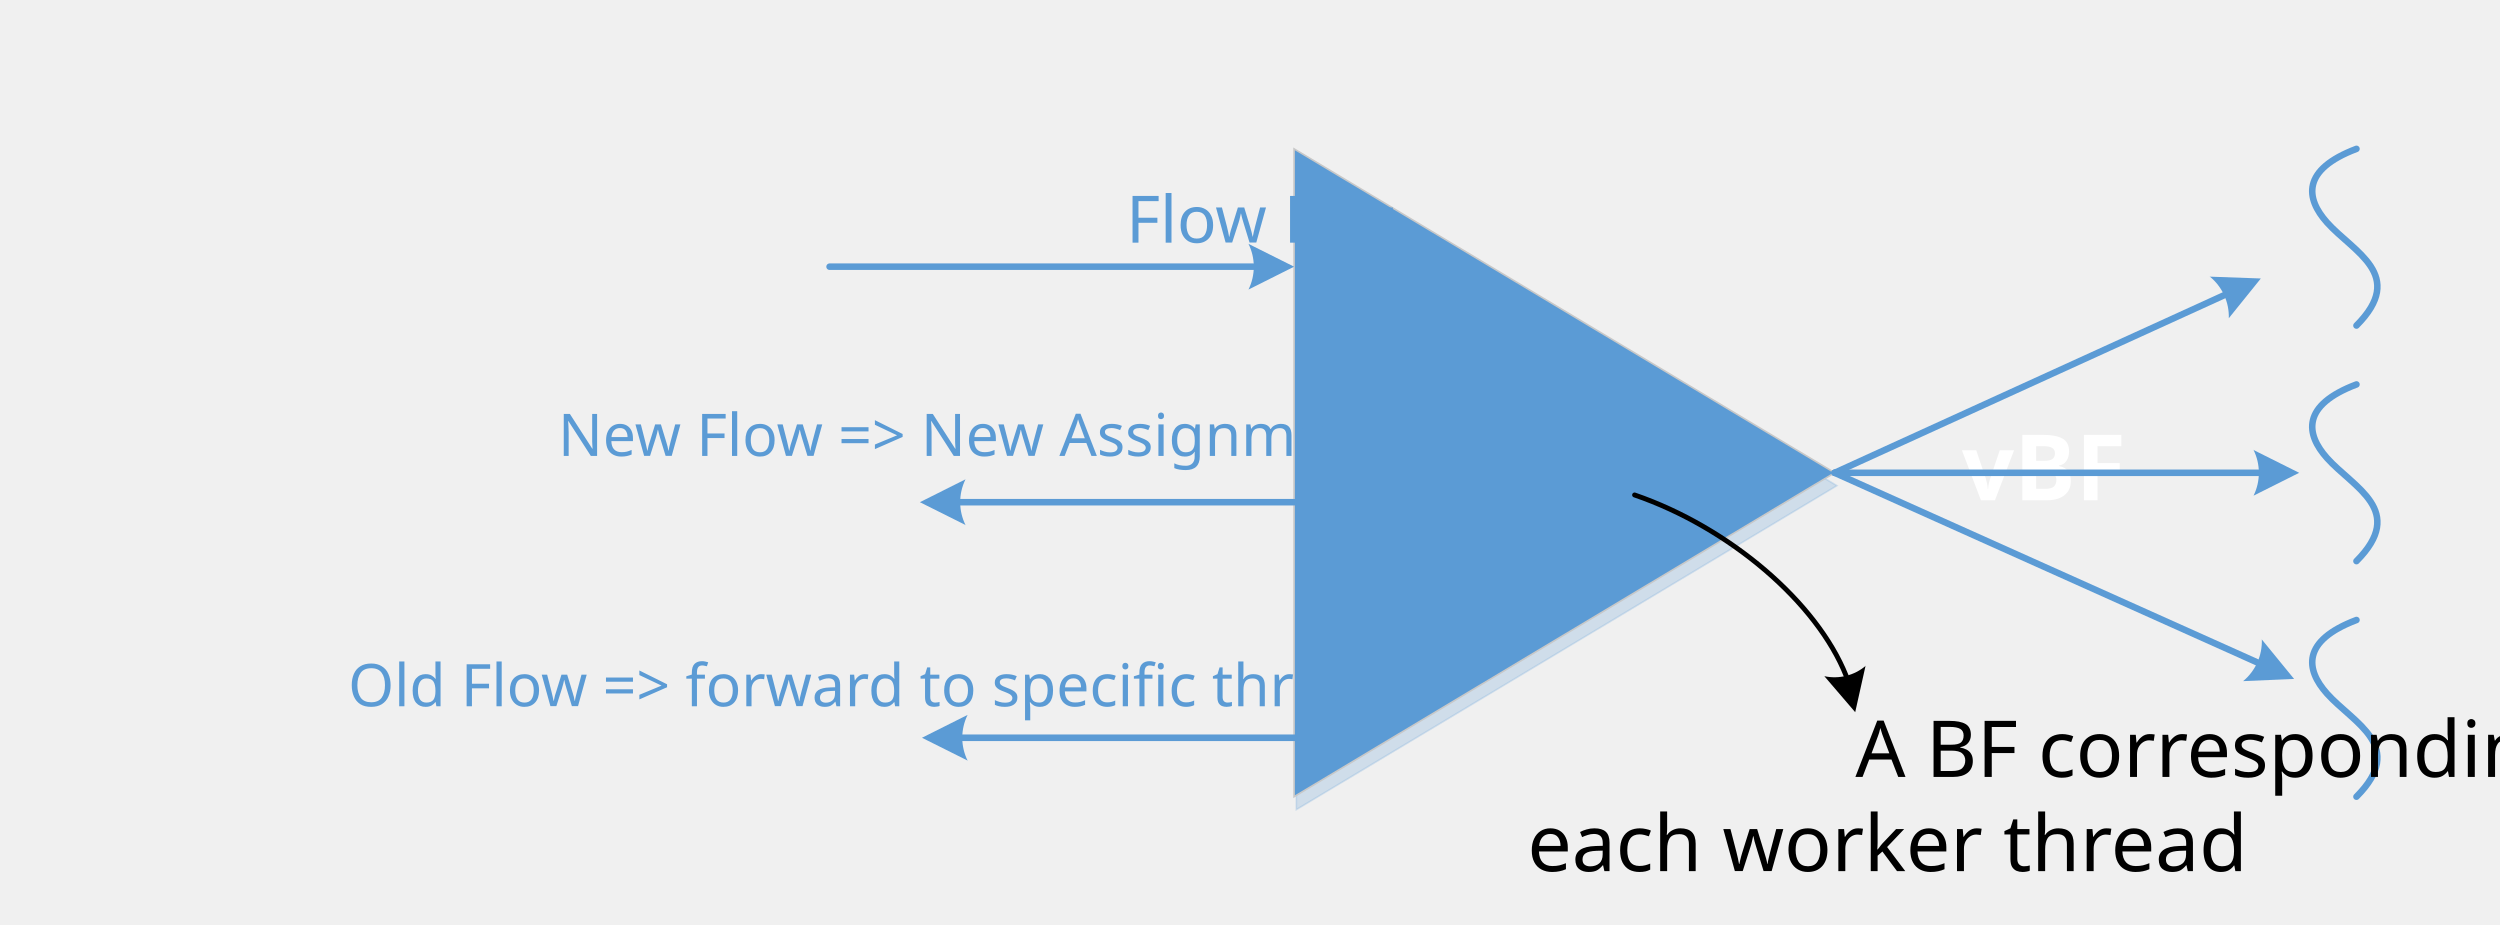
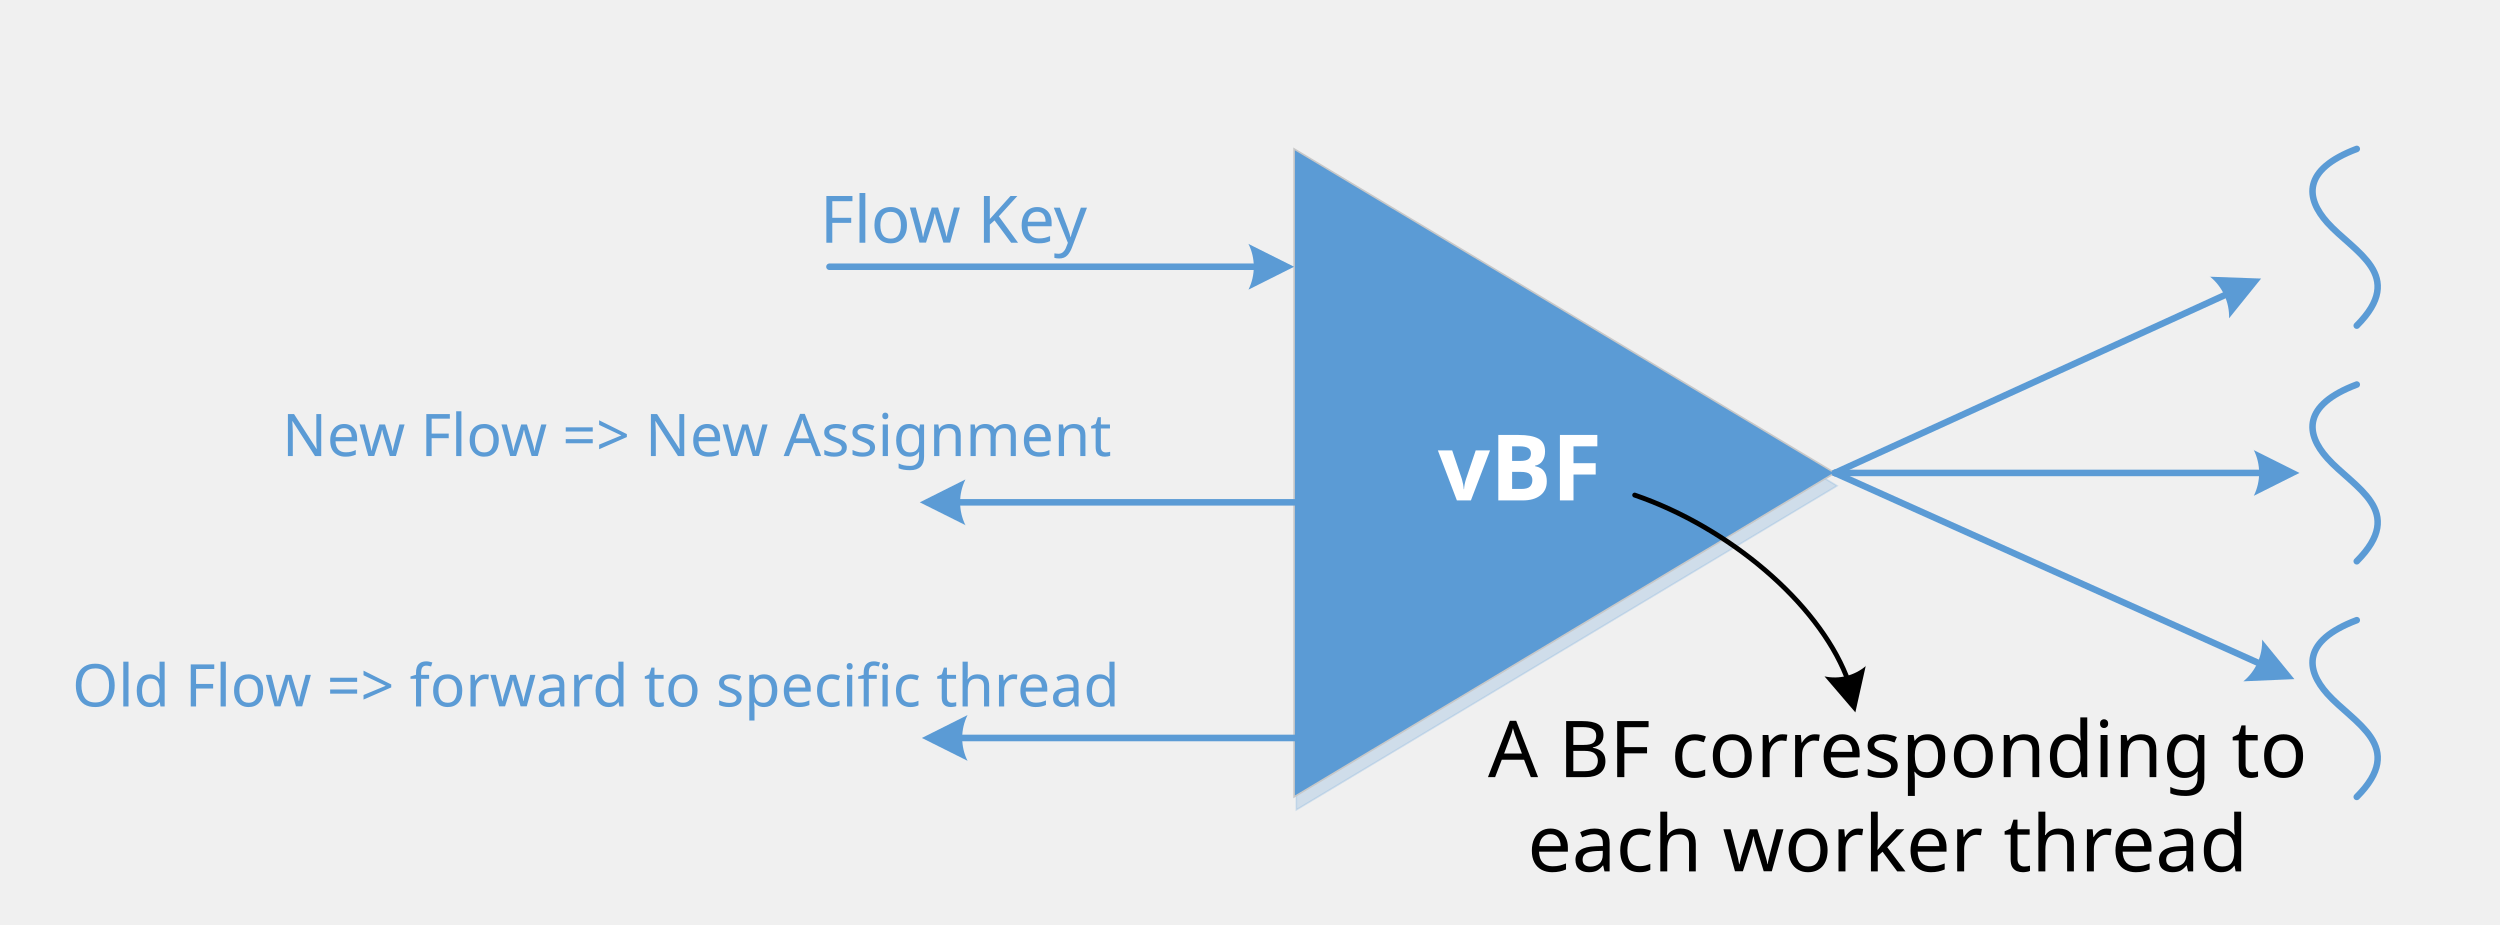
- <svg xmlns="http://www.w3.org/2000/svg" xmlns:ns1="http://schemas.microsoft.com/visio/2003/SVGExtensions/" xmlns:xlink="http://www.w3.org/1999/xlink" width="5.305in" height="1.961in" viewBox="0 0 381.946 141.225" xml:space="preserve" color-interpolation-filters="sRGB" class="st15">
-   <ns1:documentProperties ns1:langID="1033" ns1:viewMarkup="false" />
-   <style type="text/css">
- 	
- 		.st1 {visibility:visible}
- 		.st2 {fill:#5b9bd5;fill-opacity:0.22;stroke:#5b9bd5;stroke-opacity:0.22;stroke-width:0.25}
- 		.st3 {fill:#5b9bd5;stroke:#c8c8c8;stroke-width:0.25}
- 		.st4 {fill:none;stroke:none;stroke-width:0.25}
- 		.st5 {fill:#ffffff;font-family:Calibri;font-size:1.167em;font-weight:bold}
- 		.st6 {marker-end:url(#mrkr5-14);stroke:#5b9bd5;stroke-linecap:round;stroke-linejoin:round;stroke-width:1}
- 		.st7 {fill:#5b9bd5;fill-opacity:1;stroke:#5b9bd5;stroke-opacity:1;stroke-width:0.284}
- 		.st8 {fill:#5b9bd5;font-family:Calibri;font-size:0.833em}
- 		.st9 {fill:#5b9bd5;font-family:Calibri;font-size:0.75em}
- 		.st10 {stroke:#5b9bd5;stroke-linecap:round;stroke-linejoin:round;stroke-width:1}
- 		.st11 {marker-end:url(#mrkr5-63);stroke:#000000;stroke-linecap:round;stroke-linejoin:round;stroke-width:0.75}
- 		.st12 {fill:#000000;fill-opacity:1;stroke:#000000;stroke-opacity:1;stroke-width:0.229}
- 		.st13 {fill:#000000;font-family:Calibri;font-size:1em}
- 		.st14 {font-size:1em}
- 		.st15 {fill:none;fill-rule:evenodd;font-size:12px;overflow:visible;stroke-linecap:square;stroke-miterlimit:3}
- 	
- 	</style>
+ <svg xmlns="http://www.w3.org/2000/svg" xmlns:xlink="http://www.w3.org/1999/xlink" width="509.262" height="188.3" class="st15" color-interpolation-filters="sRGB" viewBox="0 0 381.946 141.225" xml:space="preserve">
+   <style type="text/css">.st1{visibility:visible}.st2,.st3{fill:#5b9bd5}.st2,.st3,.st4{stroke-width:.25}.st2{fill-opacity:.22;stroke:#5b9bd5;stroke-opacity:.22}.st3{stroke:#c8c8c8}.st4{fill:none;stroke:none}.st5{fill:#fff;font-family:Calibri;font-size:1.167em;font-weight:700}.st6,.st7{stroke:#5b9bd5}.st6{marker-end:url(#mrkr5-14);stroke-linecap:round;stroke-linejoin:round;stroke-width:1}.st7{fill:#5b9bd5;fill-opacity:1;stroke-opacity:1;stroke-width:.284}.st8,.st9{fill:#5b9bd5;font-family:Calibri;font-size:.833em}.st9{font-size:.75em}.st10,.st11{stroke:#5b9bd5;stroke-linecap:round;stroke-linejoin:round;stroke-width:1}.st11{marker-end:url(#mrkr5-63);stroke:#000;stroke-width:.75}.st12{fill:#000;fill-opacity:1;stroke:#000;stroke-opacity:1;stroke-width:.229}.st13{fill:#000;font-family:Calibri;font-size:1em}.st14{font-size:1em}.st15{fill:none;fill-rule:evenodd;font-size:12px;overflow:visible;stroke-linecap:square;stroke-miterlimit:3}</style>
  <defs id="Markers">
    <g id="lend5">
-       <path d="M 2 1 L 0 0 L 1.981 -0.993 C 1.672 -0.365 1.673 0.373 1.985 1 " style="stroke:none" />
+       <path d="M 2 1 L 0 0 L 1.981 -0.993 C 1.672 -0.365 1.673 0.373 1.985 1" style="stroke:none" />
    </g>
-     <marker id="mrkr5-14" class="st7" ns1:arrowType="5" ns1:arrowSize="2" ns1:setback="6.16" refX="-6.16" orient="auto" markerUnits="strokeWidth" overflow="visible">
-       <use xlink:href="#lend5" transform="scale(-3.52,-3.52) " />
+     <marker id="mrkr5-14" class="st7" markerUnits="strokeWidth" orient="auto" overflow="visible" refX="-6.16">
+       <use transform="scale(-3.52,-3.52)" xlink:href="#lend5" />
    </marker>
-     <marker id="mrkr5-63" class="st12" ns1:arrowType="5" ns1:arrowSize="2" ns1:setback="7.15" refX="-7.15" orient="auto" markerUnits="strokeWidth" overflow="visible">
-       <use xlink:href="#lend5" transform="scale(-4.36,-4.36) " />
+     <marker id="mrkr5-63" class="st12" markerUnits="strokeWidth" orient="auto" overflow="visible" refX="-7.15">
+       <use transform="scale(-4.36,-4.36)" xlink:href="#lend5" />
    </marker>
  </defs>
-   <g ns1:mID="0" ns1:index="1" ns1:groupContext="foregroundPage">
-     <ns1:pageProperties ns1:drawingScale="1" ns1:pageScale="1" ns1:drawingUnits="0" ns1:shadowOffsetX="9" ns1:shadowOffsetY="-9" />
-     <g id="group1-1" transform="translate(191.995,-19.4751)" ns1:mID="1" ns1:groupContext="group">
-       <g id="shape2-2" ns1:mID="2" ns1:groupContext="shape" transform="translate(146.944,42.2251) rotate(90)">
-         <ns1:userDefs>
-           <ns1:ud ns1:nameU="visVersion" ns1:val="VT0(15):26" />
-         </ns1:userDefs>
-         <g id="shadow2-3" ns1:groupContext="shadow" ns1:shadowOffsetX="0.3456" ns1:shadowOffsetY="-1.9728" ns1:shadowType="1" transform="matrix(1,0,0,1,1.9728,-0.3456)" class="st1">
-           <path d="M99 141.23 L49.5 58.62 L0 141.23 L99 141.23 Z" class="st2" />
+   <g>
+     <g id="group1-1" transform="translate(191.995,-19.4751)">
+       <g id="shape2-2" transform="translate(146.944,42.2251) rotate(90)">
+         <g id="shadow2-3" class="st1">
+           <path d="M99 141.23 L49.5 58.62 L0 141.23 L99 141.23 Z" class="st2" transform="matrix(1,0,0,1,1.9728,-0.3456)" />
        </g>
        <path d="M99 141.23 L49.5 58.62 L0 141.23 L99 141.23 Z" class="st3" />
      </g>
-       <g id="shape3-6" ns1:mID="3" ns1:groupContext="shape" transform="translate(0,-34.65)">
-         <ns1:textBlock ns1:margins="rect(4,4,4,4)" />
-         <ns1:textRect cx="38.125" cy="126.375" width="76.26" height="29.7" />
-         <rect x="0" y="111.525" width="76.25" height="29.7" class="st4" />
-         <text x="27.68" y="130.58" class="st5" ns1:langID="1033">
-           <ns1:paragraph ns1:horizAlign="1" />
-           <ns1:tabList />vBF  </text>
+       <g id="shape3-6" transform="translate(0,-34.65)">
+         <rect width="76.25" height="29.7" x="0" y="111.525" class="st4" />
+         <text x="27.68" y="130.58" class="st5">vBF</text>
      </g>
    </g>
-     <g id="shape4-9" ns1:mID="4" ns1:groupContext="shape" transform="translate(126.724,-100.475)">
-       <ns1:userDefs>
-         <ns1:ud ns1:nameU="msvThemeColors" ns1:val="VT0(254):26" />
-       </ns1:userDefs>
+     <g id="shape4-9" transform="translate(126.724,-100.475)">
      <path d="M0 141.23 L64.83 141.23" class="st6" />
    </g>
-     <g id="shape5-15" ns1:mID="5" ns1:groupContext="shape" transform="translate(103.5,-101.775)">
-       <ns1:textBlock ns1:margins="rect(4,4,4,4)" />
-       <ns1:textRect cx="39.912" cy="135.863" width="79.83" height="10.725" />
-       <rect x="0" y="130.5" width="79.824" height="10.725" class="st4" />
-       <text x="21.78" y="138.86" class="st8" ns1:langID="1033">
-         <ns1:paragraph ns1:horizAlign="1" />
-         <ns1:tabList />Flow Key</text>
+     <g id="shape5-15" transform="translate(103.5,-101.775)">
+       <rect width="79.824" height="10.725" x="0" y="130.5" class="st4" />
+       <text x="21.78" y="138.86" class="st8">Flow Key</text>
    </g>
-     <g id="shape6-18" ns1:mID="6" ns1:groupContext="shape" transform="translate(221.726,-56.2468) rotate(-24.5123)">
-       <ns1:userDefs>
-         <ns1:ud ns1:nameU="msvThemeColors" ns1:val="VT0(254):26" />
-       </ns1:userDefs>
+     <g id="shape6-18" transform="translate(221.726,-56.2468) rotate(-24.5123)">
      <path d="M0 141.23 L65.42 141.23" class="st6" />
    </g>
-     <g id="shape7-23" ns1:mID="7" ns1:groupContext="shape" transform="translate(280.318,-68.9751)">
-       <ns1:userDefs>
-         <ns1:ud ns1:nameU="msvThemeColors" ns1:val="VT0(254):26" />
-       </ns1:userDefs>
+     <g id="shape7-23" transform="translate(280.318,-68.9751)">
      <path d="M0 141.23 L64.83 141.23" class="st6" />
    </g>
-     <g id="shape8-28" ns1:mID="8" ns1:groupContext="shape" transform="translate(338.125,-56.6022) rotate(24.1625)">
-       <ns1:userDefs>
-         <ns1:ud ns1:nameU="msvThemeColors" ns1:val="VT0(254):26" />
-       </ns1:userDefs>
+     <g id="shape8-28" transform="translate(338.125,-56.6022) rotate(24.1625)">
      <path d="M0 141.23 L70.8 141.23" class="st6" />
    </g>
-     <g id="shape9-33" ns1:mID="9" ns1:groupContext="shape" transform="translate(197.714,217.975) rotate(180)">
-       <ns1:userDefs>
-         <ns1:ud ns1:nameU="msvThemeColors" ns1:val="VT0(254):26" />
-       </ns1:userDefs>
+     <g id="shape9-33" transform="translate(197.714,217.975) rotate(180)">
      <path d="M0 141.23 L51.03 141.23" class="st6" />
    </g>
-     <g id="shape10-38" ns1:mID="10" ns1:groupContext="shape" transform="translate(18,-67.5)">
-       <ns1:textBlock ns1:margins="rect(4,4,4,4)" />
-       <ns1:textRect cx="80.42" cy="134.475" width="160.85" height="13.5" />
-       <rect x="0" y="127.725" width="160.84" height="13.5" class="st4" />
-       <text x="25.11" y="137.18" class="st9" ns1:langID="1033">
-         <ns1:paragraph ns1:horizAlign="1" />
-         <ns1:tabList />New Flow =&gt; New Assignment</text>
+     <g id="shape10-38" transform="translate(18,-67.5)">
+       <rect width="160.84" height="13.5" x="0" y="127.725" class="st4" />
+       <text x="25.11" y="137.18" class="st9">New Flow =&gt; New Assignment</text>
    </g>
-     <g id="shape11-41" ns1:mID="11" ns1:groupContext="shape" transform="translate(198.032,253.975) rotate(180)">
-       <ns1:userDefs>
-         <ns1:ud ns1:nameU="msvThemeColors" ns1:val="VT0(254):26" />
-       </ns1:userDefs>
+     <g id="shape11-41" transform="translate(198.032,253.975) rotate(180)">
      <path d="M0 141.23 L51.03 141.23" class="st6" />
    </g>
-     <g id="shape12-46" ns1:mID="12" ns1:groupContext="shape" transform="translate(0,-31.5)">
-       <ns1:textBlock ns1:margins="rect(4,4,4,4)" />
-       <ns1:textRect cx="81" cy="136.725" width="162.01" height="9" />
-       <rect x="0" y="132.225" width="162" height="9" class="st4" />
-       <text x="11.04" y="139.43" class="st9" ns1:langID="1033">
-         <ns1:paragraph ns1:horizAlign="1" />
-         <ns1:tabList />Old Flow =&gt; forward to specific thread</text>
+     <g id="shape12-46" transform="translate(0,-31.5)">
+       <rect width="162" height="9" x="0" y="132.225" class="st4" />
+       <text x="11.04" y="139.43" class="st9">Old Flow =&gt; forward to specific thread</text>
    </g>
-     <g id="shape13-49" ns1:mID="13" ns1:groupContext="shape" transform="translate(494.552,22.75) rotate(90)">
-       <ns1:userDefs>
-         <ns1:ud ns1:nameU="msvThemeColors" ns1:val="VT0(254):26" />
-       </ns1:userDefs>
+     <g id="shape13-49" transform="translate(494.552,22.75) rotate(90)">
      <path d="M0 134.49 C3.18 142.89 7.57 142.28 11.25 138.99 C15.79 134.93 19.26 126.78 27 134.49" class="st10" />
    </g>
-     <g id="shape14-52" ns1:mID="14" ns1:groupContext="shape" transform="translate(494.552,58.75) rotate(90)">
-       <ns1:userDefs>
-         <ns1:ud ns1:nameU="msvThemeColors" ns1:val="VT0(254):26" />
-       </ns1:userDefs>
+     <g id="shape14-52" transform="translate(494.552,58.75) rotate(90)">
      <path d="M0 134.49 C3.18 142.89 7.57 142.28 11.25 138.99 C15.79 134.93 19.26 126.78 27 134.49" class="st10" />
    </g>
-     <g id="shape15-55" ns1:mID="15" ns1:groupContext="shape" transform="translate(494.552,94.75) rotate(90)">
-       <ns1:userDefs>
-         <ns1:ud ns1:nameU="msvThemeColors" ns1:val="VT0(254):26" />
-       </ns1:userDefs>
+     <g id="shape15-55" transform="translate(494.552,94.75) rotate(90)">
      <path d="M0 134.49 C3.18 142.89 7.57 142.28 11.25 138.99 C15.79 134.93 19.26 126.78 27 134.49" class="st10" />
    </g>
-     <g id="shape17-58" ns1:mID="17" ns1:groupContext="shape" transform="translate(348.769,-25.0593) rotate(44.5185)">
+     <g id="shape17-58" transform="translate(348.769,-25.0593) rotate(44.5185)">
      <path d="M-0 141.23 A35.188 19.259 167.75 0 1 42.43 138.27 L42.74 138.46" class="st11" />
    </g>
-     <g id="shape18-64" ns1:mID="18" ns1:groupContext="shape" transform="translate(222.188,-5.40005)">
-       <ns1:textBlock ns1:margins="rect(4,4,4,4)" />
-       <ns1:textRect cx="59.062" cy="127.725" width="118.13" height="27" />
-       <rect x="0" y="114.225" width="118.125" height="27" class="st4" />
-       <text x="5.14" y="124.13" class="st13" ns1:langID="1033">
-         <ns1:paragraph ns1:horizAlign="1" />
-         <ns1:tabList />A BF corresponding to <tspan x="11.19" dy="1.2em" class="st14">each worker thread</tspan>
+     <g id="shape18-64" transform="translate(222.188,-5.40005)">
+       <rect width="118.125" height="27" x="0" y="114.225" class="st4" />
+       <text x="5.14" y="124.13" class="st13">A BF corresponding to <tspan x="11.19" class="st14" dy="1.2em">each worker thread</tspan>
      </text>
    </g>
  </g>
</svg>
